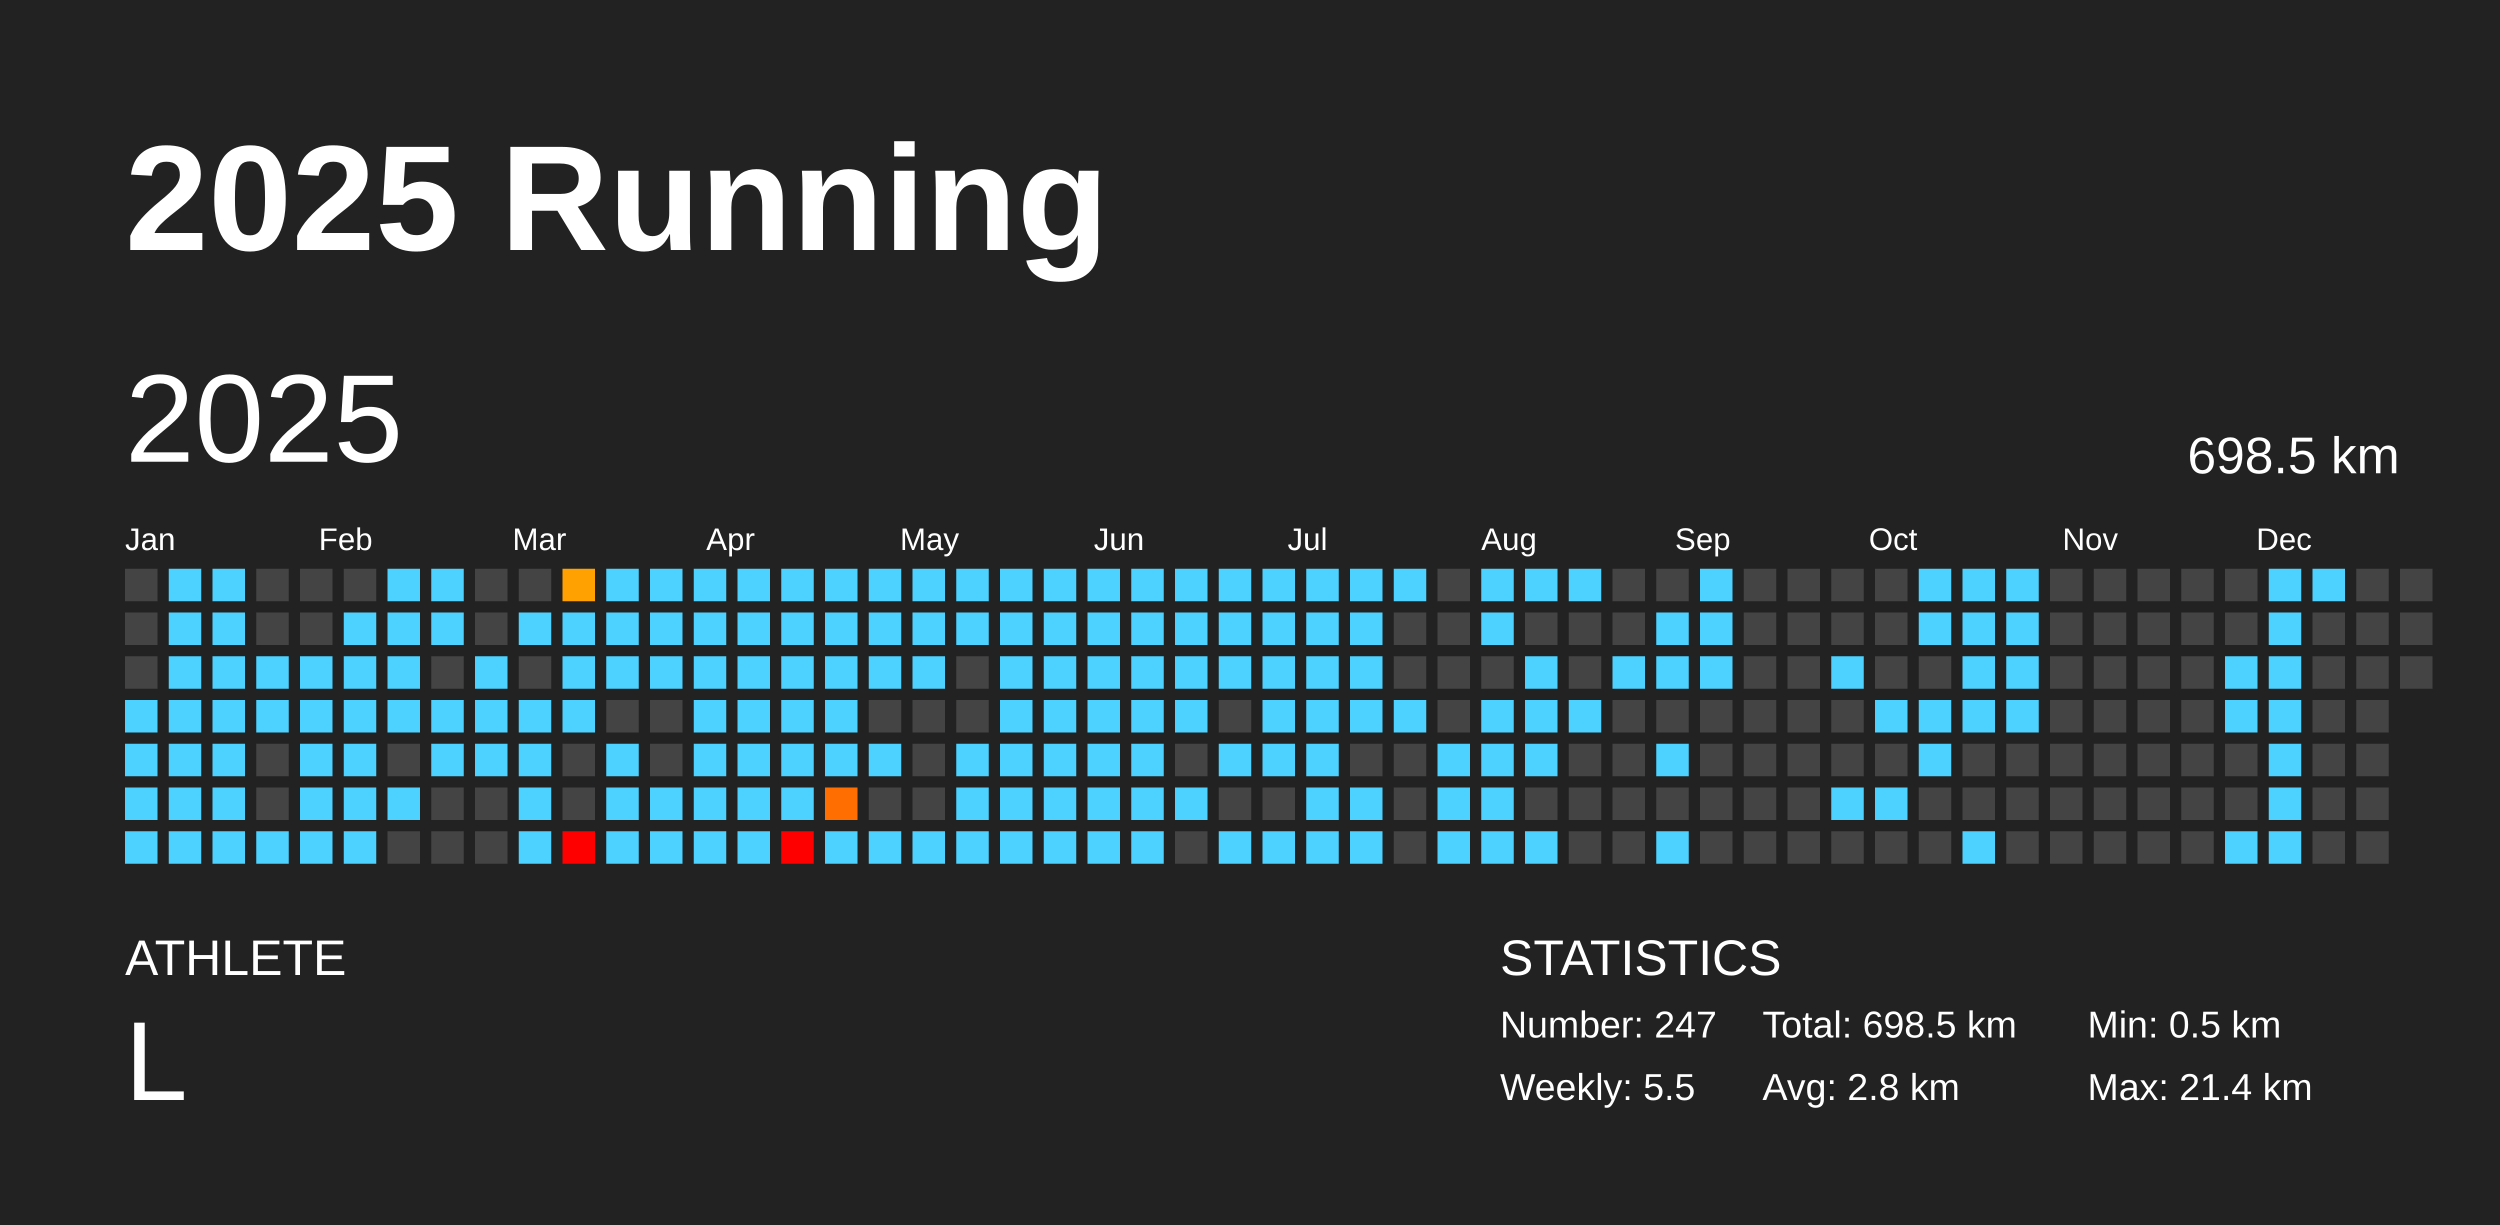
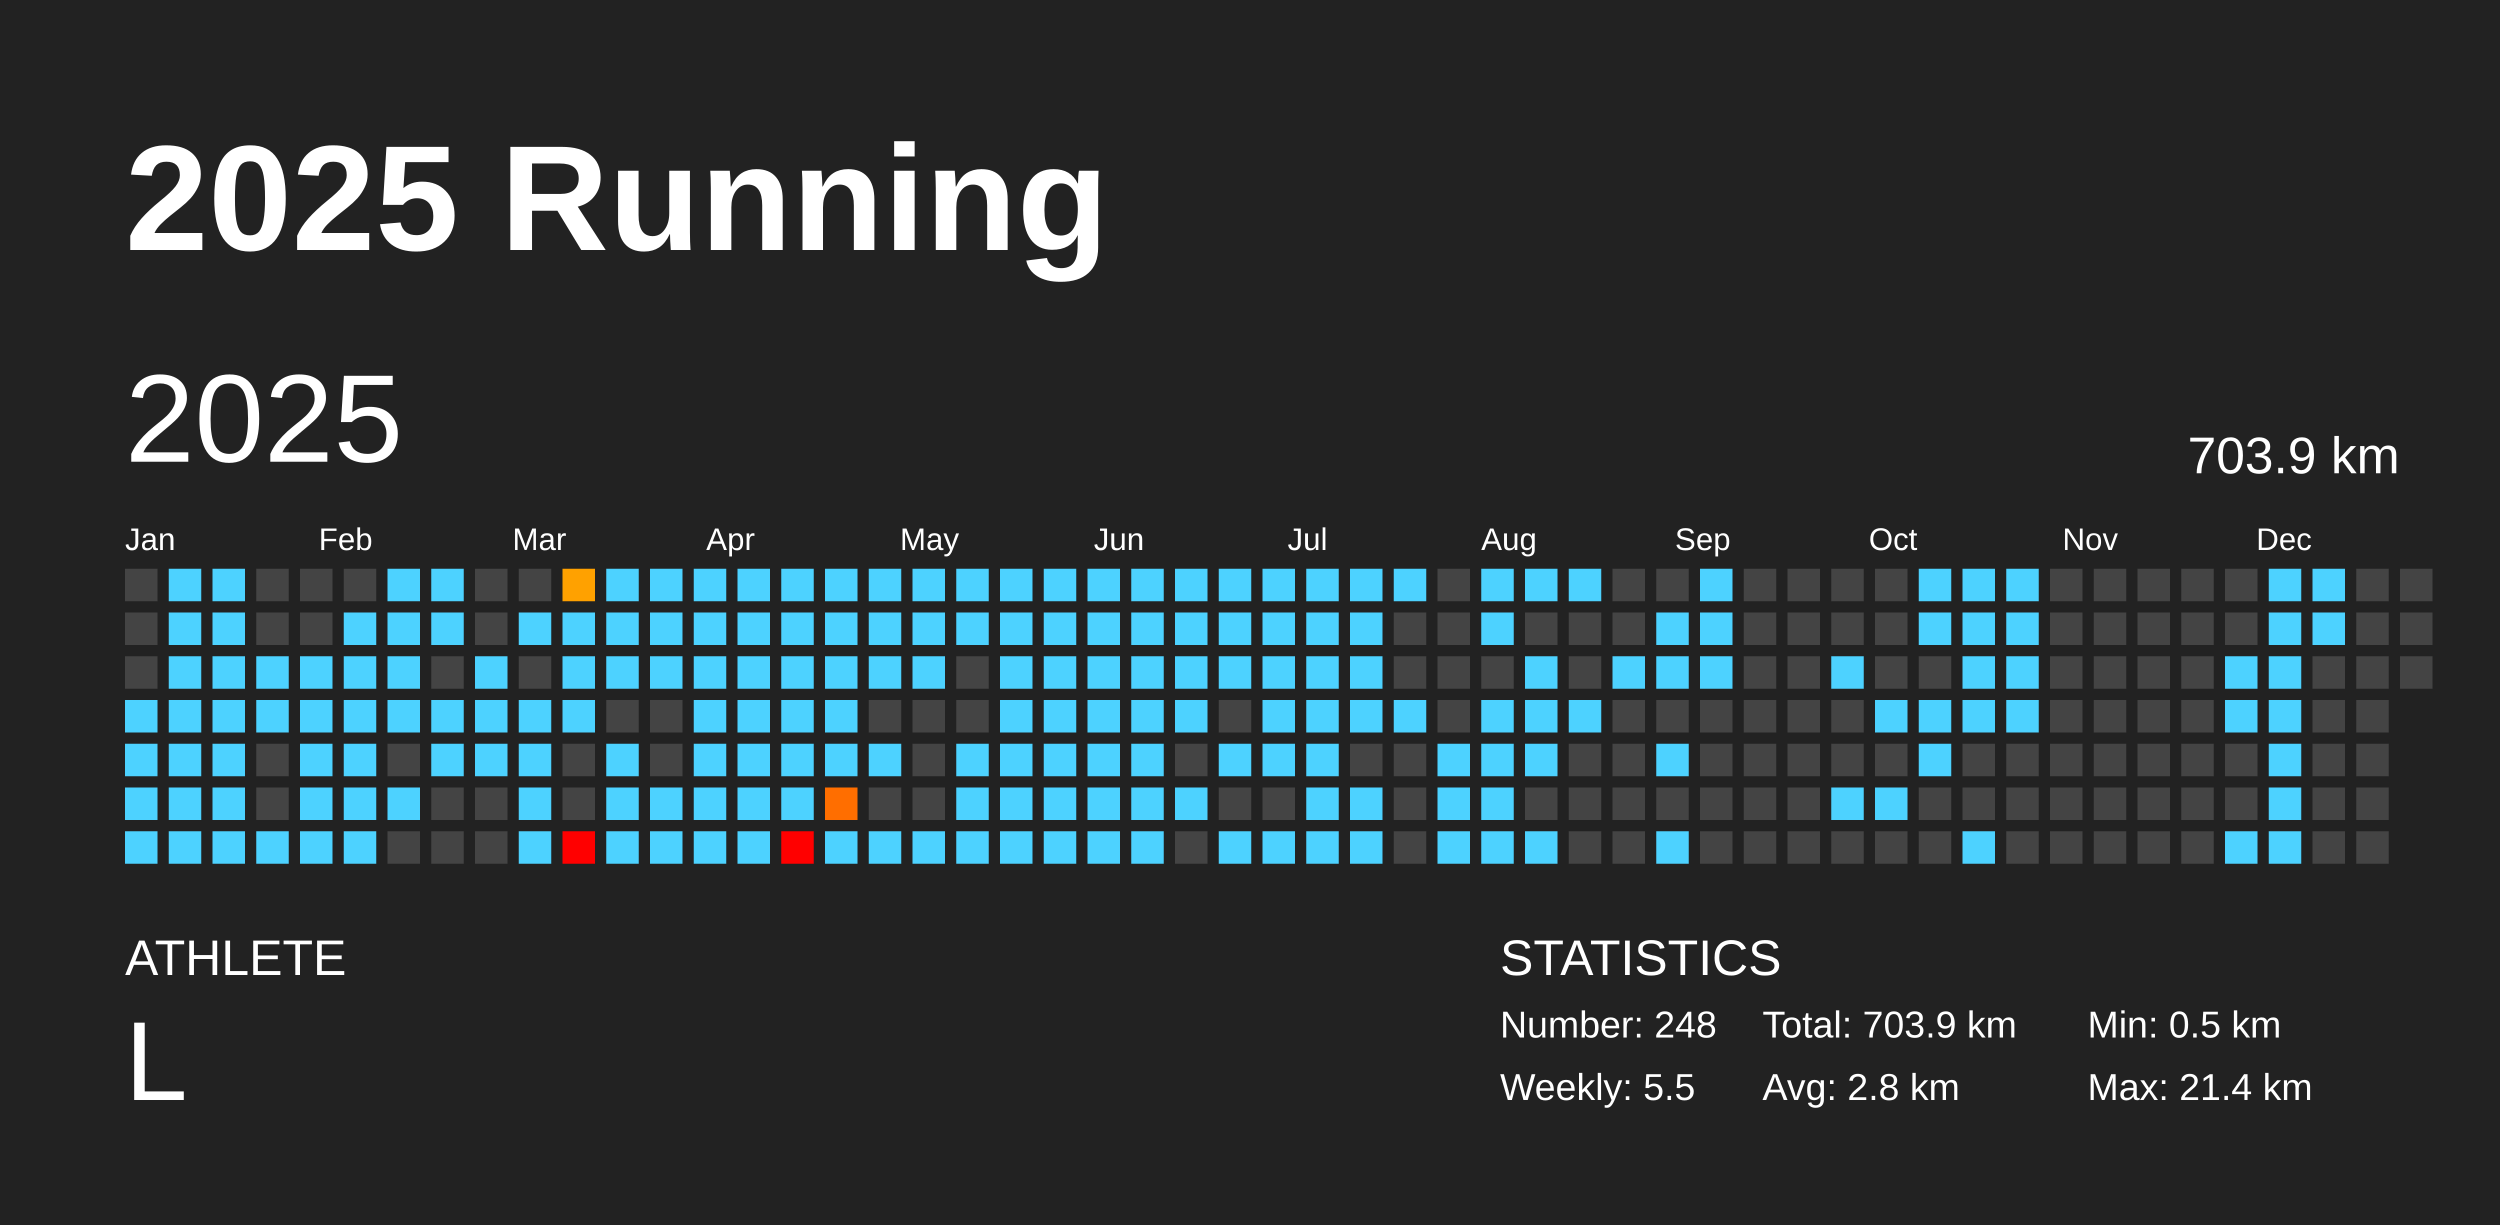
<svg xmlns="http://www.w3.org/2000/svg" baseProfile="full" height="98mm" version="1.1" viewBox="0,0,200,98" width="200mm">
  <defs />
  <rect fill="#222222" height="98" width="200" x="0" y="0" />
  <text fill="#FFFFFF" style="font-size:12px; font-family:Arial; font-weight:bold;" x="10" y="20">2025 Running</text>
  <text fill="#FFFFFF" style="font-size:4px; font-family:Arial" x="10" y="78">ATHLETE</text>
  <text fill="#FFFFFF" style="font-size:9px; font-family:Arial" x="10" y="88">L</text>
  <text fill="#FFFFFF" style="font-size:4px; font-family:Arial" x="120" y="78">STATISTICS</text>
-   <text fill="#FFFFFF" style="font-size:3px; font-family:Arial" x="120" y="83">Number: 247</text>
+   <text fill="#FFFFFF" style="font-size:3px; font-family:Arial" x="120" y="83">Number: 248</text>
  <text fill="#FFFFFF" style="font-size:3px; font-family:Arial" x="120" y="88">Weekly: 5.5</text>
-   <text fill="#FFFFFF" style="font-size:3px; font-family:Arial" x="141" y="83">Total: 698.5 km</text>
+   <text fill="#FFFFFF" style="font-size:3px; font-family:Arial" x="141" y="83">Total: 703.9 km</text>
  <text fill="#FFFFFF" style="font-size:3px; font-family:Arial" x="141" y="88">Avg: 2.8 km</text>
  <text fill="#FFFFFF" style="font-size:3px; font-family:Arial" x="167" y="83">Min: 0.5 km</text>
  <text fill="#FFFFFF" style="font-size:3px; font-family:Arial" x="167" y="88">Max: 21.4 km</text>
  <text dominant-baseline="hanging" fill="#FFFFFF" style="font-size:10.0px; font-family:Arial;" x="10" y="30">2025</text>
-   <text dominant-baseline="hanging" fill="#FFFFFF" style="font-size:4.125px; font-family:Arial;" x="175" y="35">698.5 km</text>
+   <text dominant-baseline="hanging" fill="#FFFFFF" style="font-size:4.125px; font-family:Arial;" x="175" y="35">703.9 km</text>
  <text fill="#FFFFFF" style="font-size:2.5px; font-family:Arial" x="10.0" y="44">Jan</text>
  <text fill="#FFFFFF" style="font-size:2.5px; font-family:Arial" x="25.5" y="44">Feb</text>
  <text fill="#FFFFFF" style="font-size:2.5px; font-family:Arial" x="41.0" y="44">Mar</text>
  <text fill="#FFFFFF" style="font-size:2.5px; font-family:Arial" x="56.5" y="44">Apr</text>
  <text fill="#FFFFFF" style="font-size:2.5px; font-family:Arial" x="72.0" y="44">May</text>
  <text fill="#FFFFFF" style="font-size:2.5px; font-family:Arial" x="87.5" y="44">Jun</text>
  <text fill="#FFFFFF" style="font-size:2.5px; font-family:Arial" x="103.0" y="44">Jul</text>
  <text fill="#FFFFFF" style="font-size:2.5px; font-family:Arial" x="118.5" y="44">Aug</text>
  <text fill="#FFFFFF" style="font-size:2.5px; font-family:Arial" x="134.0" y="44">Sep</text>
  <text fill="#FFFFFF" style="font-size:2.5px; font-family:Arial" x="149.5" y="44">Oct</text>
  <text fill="#FFFFFF" style="font-size:2.5px; font-family:Arial" x="165.0" y="44">Nov</text>
  <text fill="#FFFFFF" style="font-size:2.5px; font-family:Arial" x="180.5" y="44">Dec</text>
  <rect fill="#444444" height="2.6" width="2.6" x="10.0" y="45.5" />
  <rect fill="#444444" height="2.6" width="2.6" x="10.0" y="49.0" />
  <rect fill="#444444" height="2.6" width="2.6" x="10.0" y="52.5" />
  <rect fill="#4dd2ff" height="2.6" width="2.6" x="10.0" y="56.0" />
  <rect fill="#4dd2ff" height="2.6" width="2.6" x="10.0" y="59.5" />
  <rect fill="#4dd2ff" height="2.6" width="2.6" x="10.0" y="63.0" />
  <rect fill="#4dd2ff" height="2.6" width="2.6" x="10.0" y="66.5" />
  <rect fill="#4dd2ff" height="2.6" width="2.6" x="13.5" y="45.5" />
  <rect fill="#4dd2ff" height="2.6" width="2.6" x="13.5" y="49.0" />
  <rect fill="#4dd2ff" height="2.6" width="2.6" x="13.5" y="52.5" />
  <rect fill="#4dd2ff" height="2.6" width="2.6" x="13.5" y="56.0" />
  <rect fill="#4dd2ff" height="2.6" width="2.6" x="13.5" y="59.5" />
  <rect fill="#4dd2ff" height="2.6" width="2.6" x="13.5" y="63.0" />
  <rect fill="#4dd2ff" height="2.6" width="2.6" x="13.5" y="66.5" />
  <rect fill="#4dd2ff" height="2.6" width="2.6" x="17.0" y="45.5" />
  <rect fill="#4dd2ff" height="2.6" width="2.6" x="17.0" y="49.0" />
  <rect fill="#4dd2ff" height="2.6" width="2.6" x="17.0" y="52.5" />
  <rect fill="#4dd2ff" height="2.6" width="2.6" x="17.0" y="56.0" />
  <rect fill="#4dd2ff" height="2.6" width="2.6" x="17.0" y="59.5" />
  <rect fill="#4dd2ff" height="2.6" width="2.6" x="17.0" y="63.0" />
  <rect fill="#4dd2ff" height="2.6" width="2.6" x="17.0" y="66.5" />
  <rect fill="#444444" height="2.6" width="2.6" x="20.5" y="45.5" />
  <rect fill="#444444" height="2.6" width="2.6" x="20.5" y="49.0" />
  <rect fill="#4dd2ff" height="2.6" width="2.6" x="20.5" y="52.5" />
  <rect fill="#4dd2ff" height="2.6" width="2.6" x="20.5" y="56.0" />
  <rect fill="#444444" height="2.6" width="2.6" x="20.5" y="59.5" />
  <rect fill="#444444" height="2.6" width="2.6" x="20.5" y="63.0" />
  <rect fill="#4dd2ff" height="2.6" width="2.6" x="20.5" y="66.5" />
  <rect fill="#444444" height="2.6" width="2.6" x="24.0" y="45.5" />
  <rect fill="#444444" height="2.6" width="2.6" x="24.0" y="49.0" />
  <rect fill="#4dd2ff" height="2.6" width="2.6" x="24.0" y="52.5" />
  <rect fill="#4dd2ff" height="2.6" width="2.6" x="24.0" y="56.0" />
  <rect fill="#4dd2ff" height="2.6" width="2.6" x="24.0" y="59.5" />
  <rect fill="#4dd2ff" height="2.6" width="2.6" x="24.0" y="63.0" />
  <rect fill="#4dd2ff" height="2.6" width="2.6" x="24.0" y="66.5" />
  <rect fill="#444444" height="2.6" width="2.6" x="27.5" y="45.5" />
  <rect fill="#4dd2ff" height="2.6" width="2.6" x="27.5" y="49.0" />
  <rect fill="#4dd2ff" height="2.6" width="2.6" x="27.5" y="52.5" />
  <rect fill="#4dd2ff" height="2.6" width="2.6" x="27.5" y="56.0" />
  <rect fill="#4dd2ff" height="2.6" width="2.6" x="27.5" y="59.5" />
  <rect fill="#4dd2ff" height="2.6" width="2.6" x="27.5" y="63.0" />
  <rect fill="#4dd2ff" height="2.6" width="2.6" x="27.5" y="66.5" />
  <rect fill="#4dd2ff" height="2.6" width="2.6" x="31.0" y="45.5" />
  <rect fill="#4dd2ff" height="2.6" width="2.6" x="31.0" y="49.0" />
  <rect fill="#4dd2ff" height="2.6" width="2.6" x="31.0" y="52.5" />
  <rect fill="#4dd2ff" height="2.6" width="2.6" x="31.0" y="56.0" />
  <rect fill="#444444" height="2.6" width="2.6" x="31.0" y="59.5" />
  <rect fill="#4dd2ff" height="2.6" width="2.6" x="31.0" y="63.0" />
  <rect fill="#444444" height="2.6" width="2.6" x="31.0" y="66.5" />
  <rect fill="#4dd2ff" height="2.6" width="2.6" x="34.5" y="45.5" />
  <rect fill="#4dd2ff" height="2.6" width="2.6" x="34.5" y="49.0" />
  <rect fill="#444444" height="2.6" width="2.6" x="34.5" y="52.5" />
  <rect fill="#4dd2ff" height="2.6" width="2.6" x="34.5" y="56.0" />
  <rect fill="#4dd2ff" height="2.6" width="2.6" x="34.5" y="59.5" />
  <rect fill="#444444" height="2.6" width="2.6" x="34.5" y="63.0" />
  <rect fill="#444444" height="2.6" width="2.6" x="34.5" y="66.5" />
  <rect fill="#444444" height="2.6" width="2.6" x="38.0" y="45.5" />
  <rect fill="#444444" height="2.6" width="2.6" x="38.0" y="49.0" />
  <rect fill="#4dd2ff" height="2.6" width="2.6" x="38.0" y="52.5" />
  <rect fill="#4dd2ff" height="2.6" width="2.6" x="38.0" y="56.0" />
  <rect fill="#4dd2ff" height="2.6" width="2.6" x="38.0" y="59.5" />
  <rect fill="#444444" height="2.6" width="2.6" x="38.0" y="63.0" />
  <rect fill="#444444" height="2.6" width="2.6" x="38.0" y="66.5" />
  <rect fill="#444444" height="2.6" width="2.6" x="41.5" y="45.5" />
  <rect fill="#4dd2ff" height="2.6" width="2.6" x="41.5" y="49.0" />
  <rect fill="#444444" height="2.6" width="2.6" x="41.5" y="52.5" />
  <rect fill="#4dd2ff" height="2.6" width="2.6" x="41.5" y="56.0" />
  <rect fill="#4dd2ff" height="2.6" width="2.6" x="41.5" y="59.5" />
  <rect fill="#4dd2ff" height="2.6" width="2.6" x="41.5" y="63.0" />
  <rect fill="#4dd2ff" height="2.6" width="2.6" x="41.5" y="66.5" />
  <rect fill="#ffa100" height="2.6" width="2.6" x="45.0" y="45.5" />
  <rect fill="#4dd2ff" height="2.6" width="2.6" x="45.0" y="49.0" />
  <rect fill="#4dd2ff" height="2.6" width="2.6" x="45.0" y="52.5" />
  <rect fill="#4dd2ff" height="2.6" width="2.6" x="45.0" y="56.0" />
  <rect fill="#444444" height="2.6" width="2.6" x="45.0" y="59.5" />
  <rect fill="#444444" height="2.6" width="2.6" x="45.0" y="63.0" />
  <rect fill="red" height="2.6" width="2.6" x="45.0" y="66.5" />
  <rect fill="#4dd2ff" height="2.6" width="2.6" x="48.5" y="45.5" />
  <rect fill="#4dd2ff" height="2.6" width="2.6" x="48.5" y="49.0" />
  <rect fill="#4dd2ff" height="2.6" width="2.6" x="48.5" y="52.5" />
  <rect fill="#444444" height="2.6" width="2.6" x="48.5" y="56.0" />
  <rect fill="#4dd2ff" height="2.6" width="2.6" x="48.5" y="59.5" />
  <rect fill="#4dd2ff" height="2.6" width="2.6" x="48.5" y="63.0" />
  <rect fill="#4dd2ff" height="2.6" width="2.6" x="48.5" y="66.5" />
  <rect fill="#4dd2ff" height="2.6" width="2.6" x="52.0" y="45.5" />
  <rect fill="#4dd2ff" height="2.6" width="2.6" x="52.0" y="49.0" />
  <rect fill="#4dd2ff" height="2.6" width="2.6" x="52.0" y="52.5" />
  <rect fill="#444444" height="2.6" width="2.6" x="52.0" y="56.0" />
  <rect fill="#444444" height="2.6" width="2.6" x="52.0" y="59.5" />
  <rect fill="#4dd2ff" height="2.6" width="2.6" x="52.0" y="63.0" />
  <rect fill="#4dd2ff" height="2.6" width="2.6" x="52.0" y="66.5" />
  <rect fill="#4dd2ff" height="2.6" width="2.6" x="55.5" y="45.5" />
  <rect fill="#4dd2ff" height="2.6" width="2.6" x="55.5" y="49.0" />
  <rect fill="#4dd2ff" height="2.6" width="2.6" x="55.5" y="52.5" />
  <rect fill="#4dd2ff" height="2.6" width="2.6" x="55.5" y="56.0" />
  <rect fill="#4dd2ff" height="2.6" width="2.6" x="55.5" y="59.5" />
  <rect fill="#4dd2ff" height="2.6" width="2.6" x="55.5" y="63.0" />
  <rect fill="#4dd2ff" height="2.6" width="2.6" x="55.5" y="66.5" />
  <rect fill="#4dd2ff" height="2.6" width="2.6" x="59.0" y="45.5" />
  <rect fill="#4dd2ff" height="2.6" width="2.6" x="59.0" y="49.0" />
  <rect fill="#4dd2ff" height="2.6" width="2.6" x="59.0" y="52.5" />
  <rect fill="#4dd2ff" height="2.6" width="2.6" x="59.0" y="56.0" />
  <rect fill="#4dd2ff" height="2.6" width="2.6" x="59.0" y="59.5" />
  <rect fill="#4dd2ff" height="2.6" width="2.6" x="59.0" y="63.0" />
  <rect fill="#4dd2ff" height="2.6" width="2.6" x="59.0" y="66.5" />
  <rect fill="#4dd2ff" height="2.6" width="2.6" x="62.5" y="45.5" />
  <rect fill="#4dd2ff" height="2.6" width="2.6" x="62.5" y="49.0" />
  <rect fill="#4dd2ff" height="2.6" width="2.6" x="62.5" y="52.5" />
  <rect fill="#4dd2ff" height="2.6" width="2.6" x="62.5" y="56.0" />
  <rect fill="#4dd2ff" height="2.6" width="2.6" x="62.5" y="59.5" />
  <rect fill="#4dd2ff" height="2.6" width="2.6" x="62.5" y="63.0" />
  <rect fill="red" height="2.6" width="2.6" x="62.5" y="66.5" />
  <rect fill="#4dd2ff" height="2.6" width="2.6" x="66.0" y="45.5" />
  <rect fill="#4dd2ff" height="2.6" width="2.6" x="66.0" y="49.0" />
  <rect fill="#4dd2ff" height="2.6" width="2.6" x="66.0" y="52.5" />
  <rect fill="#4dd2ff" height="2.6" width="2.6" x="66.0" y="56.0" />
  <rect fill="#4dd2ff" height="2.6" width="2.6" x="66.0" y="59.5" />
  <rect fill="#ff6e00" height="2.6" width="2.6" x="66.0" y="63.0" />
  <rect fill="#4dd2ff" height="2.6" width="2.6" x="66.0" y="66.5" />
  <rect fill="#4dd2ff" height="2.6" width="2.6" x="69.5" y="45.5" />
  <rect fill="#4dd2ff" height="2.6" width="2.6" x="69.5" y="49.0" />
  <rect fill="#4dd2ff" height="2.6" width="2.6" x="69.5" y="52.5" />
  <rect fill="#444444" height="2.6" width="2.6" x="69.5" y="56.0" />
  <rect fill="#4dd2ff" height="2.6" width="2.6" x="69.5" y="59.5" />
  <rect fill="#444444" height="2.6" width="2.6" x="69.5" y="63.0" />
  <rect fill="#4dd2ff" height="2.6" width="2.6" x="69.5" y="66.5" />
  <rect fill="#4dd2ff" height="2.6" width="2.6" x="73.0" y="45.5" />
  <rect fill="#4dd2ff" height="2.6" width="2.6" x="73.0" y="49.0" />
  <rect fill="#4dd2ff" height="2.6" width="2.6" x="73.0" y="52.5" />
  <rect fill="#444444" height="2.6" width="2.6" x="73.0" y="56.0" />
  <rect fill="#444444" height="2.6" width="2.6" x="73.0" y="59.5" />
  <rect fill="#444444" height="2.6" width="2.6" x="73.0" y="63.0" />
  <rect fill="#4dd2ff" height="2.6" width="2.6" x="73.0" y="66.5" />
  <rect fill="#4dd2ff" height="2.6" width="2.6" x="76.5" y="45.5" />
  <rect fill="#4dd2ff" height="2.6" width="2.6" x="76.5" y="49.0" />
  <rect fill="#444444" height="2.6" width="2.6" x="76.5" y="52.5" />
  <rect fill="#444444" height="2.6" width="2.6" x="76.5" y="56.0" />
  <rect fill="#4dd2ff" height="2.6" width="2.6" x="76.5" y="59.5" />
  <rect fill="#4dd2ff" height="2.6" width="2.6" x="76.5" y="63.0" />
  <rect fill="#4dd2ff" height="2.6" width="2.6" x="76.5" y="66.5" />
  <rect fill="#4dd2ff" height="2.6" width="2.6" x="80.0" y="45.5" />
  <rect fill="#4dd2ff" height="2.6" width="2.6" x="80.0" y="49.0" />
  <rect fill="#4dd2ff" height="2.6" width="2.6" x="80.0" y="52.5" />
  <rect fill="#4dd2ff" height="2.6" width="2.6" x="80.0" y="56.0" />
  <rect fill="#4dd2ff" height="2.6" width="2.6" x="80.0" y="59.5" />
  <rect fill="#4dd2ff" height="2.6" width="2.6" x="80.0" y="63.0" />
  <rect fill="#4dd2ff" height="2.6" width="2.6" x="80.0" y="66.5" />
  <rect fill="#4dd2ff" height="2.6" width="2.6" x="83.5" y="45.5" />
  <rect fill="#4dd2ff" height="2.6" width="2.6" x="83.5" y="49.0" />
  <rect fill="#4dd2ff" height="2.6" width="2.6" x="83.5" y="52.5" />
  <rect fill="#4dd2ff" height="2.6" width="2.6" x="83.5" y="56.0" />
  <rect fill="#4dd2ff" height="2.6" width="2.6" x="83.5" y="59.5" />
  <rect fill="#4dd2ff" height="2.6" width="2.6" x="83.5" y="63.0" />
  <rect fill="#4dd2ff" height="2.6" width="2.6" x="83.5" y="66.5" />
  <rect fill="#4dd2ff" height="2.6" width="2.6" x="87.0" y="45.5" />
  <rect fill="#4dd2ff" height="2.6" width="2.6" x="87.0" y="49.0" />
  <rect fill="#4dd2ff" height="2.6" width="2.6" x="87.0" y="52.5" />
  <rect fill="#4dd2ff" height="2.6" width="2.6" x="87.0" y="56.0" />
  <rect fill="#4dd2ff" height="2.6" width="2.6" x="87.0" y="59.5" />
  <rect fill="#4dd2ff" height="2.6" width="2.6" x="87.0" y="63.0" />
  <rect fill="#4dd2ff" height="2.6" width="2.6" x="87.0" y="66.5" />
  <rect fill="#4dd2ff" height="2.6" width="2.6" x="90.5" y="45.5" />
  <rect fill="#4dd2ff" height="2.6" width="2.6" x="90.5" y="49.0" />
  <rect fill="#4dd2ff" height="2.6" width="2.6" x="90.5" y="52.5" />
  <rect fill="#4dd2ff" height="2.6" width="2.6" x="90.5" y="56.0" />
  <rect fill="#4dd2ff" height="2.6" width="2.6" x="90.5" y="59.5" />
  <rect fill="#4dd2ff" height="2.6" width="2.6" x="90.5" y="63.0" />
  <rect fill="#4dd2ff" height="2.6" width="2.6" x="90.5" y="66.5" />
  <rect fill="#4dd2ff" height="2.6" width="2.6" x="94.0" y="45.5" />
  <rect fill="#4dd2ff" height="2.6" width="2.6" x="94.0" y="49.0" />
  <rect fill="#4dd2ff" height="2.6" width="2.6" x="94.0" y="52.5" />
  <rect fill="#4dd2ff" height="2.6" width="2.6" x="94.0" y="56.0" />
  <rect fill="#444444" height="2.6" width="2.6" x="94.0" y="59.5" />
  <rect fill="#4dd2ff" height="2.6" width="2.6" x="94.0" y="63.0" />
  <rect fill="#444444" height="2.6" width="2.6" x="94.0" y="66.5" />
  <rect fill="#4dd2ff" height="2.6" width="2.6" x="97.5" y="45.5" />
  <rect fill="#4dd2ff" height="2.6" width="2.6" x="97.5" y="49.0" />
  <rect fill="#4dd2ff" height="2.6" width="2.6" x="97.5" y="52.5" />
  <rect fill="#444444" height="2.6" width="2.6" x="97.5" y="56.0" />
  <rect fill="#4dd2ff" height="2.6" width="2.6" x="97.5" y="59.5" />
  <rect fill="#444444" height="2.6" width="2.6" x="97.5" y="63.0" />
  <rect fill="#4dd2ff" height="2.6" width="2.6" x="97.5" y="66.5" />
  <rect fill="#4dd2ff" height="2.6" width="2.6" x="101.0" y="45.5" />
  <rect fill="#4dd2ff" height="2.6" width="2.6" x="101.0" y="49.0" />
  <rect fill="#4dd2ff" height="2.6" width="2.6" x="101.0" y="52.5" />
  <rect fill="#4dd2ff" height="2.6" width="2.6" x="101.0" y="56.0" />
  <rect fill="#4dd2ff" height="2.6" width="2.6" x="101.0" y="59.5" />
  <rect fill="#444444" height="2.6" width="2.6" x="101.0" y="63.0" />
  <rect fill="#4dd2ff" height="2.6" width="2.6" x="101.0" y="66.5" />
  <rect fill="#4dd2ff" height="2.6" width="2.6" x="104.5" y="45.5" />
  <rect fill="#4dd2ff" height="2.6" width="2.6" x="104.5" y="49.0" />
  <rect fill="#4dd2ff" height="2.6" width="2.6" x="104.5" y="52.5" />
  <rect fill="#4dd2ff" height="2.6" width="2.6" x="104.5" y="56.0" />
  <rect fill="#4dd2ff" height="2.6" width="2.6" x="104.5" y="59.5" />
  <rect fill="#4dd2ff" height="2.6" width="2.6" x="104.5" y="63.0" />
  <rect fill="#4dd2ff" height="2.6" width="2.6" x="104.5" y="66.5" />
  <rect fill="#4dd2ff" height="2.6" width="2.6" x="108.0" y="45.5" />
  <rect fill="#4dd2ff" height="2.6" width="2.6" x="108.0" y="49.0" />
  <rect fill="#4dd2ff" height="2.6" width="2.6" x="108.0" y="52.5" />
  <rect fill="#4dd2ff" height="2.6" width="2.6" x="108.0" y="56.0" />
  <rect fill="#444444" height="2.6" width="2.6" x="108.0" y="59.5" />
  <rect fill="#4dd2ff" height="2.6" width="2.6" x="108.0" y="63.0" />
  <rect fill="#4dd2ff" height="2.6" width="2.6" x="108.0" y="66.5" />
  <rect fill="#4dd2ff" height="2.6" width="2.6" x="111.5" y="45.5" />
  <rect fill="#444444" height="2.6" width="2.6" x="111.5" y="49.0" />
  <rect fill="#444444" height="2.6" width="2.6" x="111.5" y="52.5" />
  <rect fill="#4dd2ff" height="2.6" width="2.6" x="111.5" y="56.0" />
  <rect fill="#444444" height="2.6" width="2.6" x="111.5" y="59.5" />
  <rect fill="#444444" height="2.6" width="2.6" x="111.5" y="63.0" />
  <rect fill="#444444" height="2.6" width="2.6" x="111.5" y="66.5" />
  <rect fill="#444444" height="2.6" width="2.6" x="115.0" y="45.5" />
  <rect fill="#444444" height="2.6" width="2.6" x="115.0" y="49.0" />
  <rect fill="#444444" height="2.6" width="2.6" x="115.0" y="52.5" />
  <rect fill="#444444" height="2.6" width="2.6" x="115.0" y="56.0" />
  <rect fill="#4dd2ff" height="2.6" width="2.6" x="115.0" y="59.5" />
  <rect fill="#4dd2ff" height="2.6" width="2.6" x="115.0" y="63.0" />
  <rect fill="#4dd2ff" height="2.6" width="2.6" x="115.0" y="66.5" />
  <rect fill="#4dd2ff" height="2.6" width="2.6" x="118.5" y="45.5" />
  <rect fill="#4dd2ff" height="2.6" width="2.6" x="118.5" y="49.0" />
  <rect fill="#444444" height="2.6" width="2.6" x="118.5" y="52.5" />
  <rect fill="#4dd2ff" height="2.6" width="2.6" x="118.5" y="56.0" />
  <rect fill="#4dd2ff" height="2.6" width="2.6" x="118.5" y="59.5" />
  <rect fill="#4dd2ff" height="2.6" width="2.6" x="118.5" y="63.0" />
  <rect fill="#4dd2ff" height="2.6" width="2.6" x="118.5" y="66.5" />
  <rect fill="#4dd2ff" height="2.6" width="2.6" x="122.0" y="45.5" />
  <rect fill="#444444" height="2.6" width="2.6" x="122.0" y="49.0" />
  <rect fill="#4dd2ff" height="2.6" width="2.6" x="122.0" y="52.5" />
  <rect fill="#4dd2ff" height="2.6" width="2.6" x="122.0" y="56.0" />
  <rect fill="#4dd2ff" height="2.6" width="2.6" x="122.0" y="59.5" />
  <rect fill="#444444" height="2.6" width="2.6" x="122.0" y="63.0" />
  <rect fill="#4dd2ff" height="2.6" width="2.6" x="122.0" y="66.5" />
  <rect fill="#4dd2ff" height="2.6" width="2.6" x="125.5" y="45.5" />
  <rect fill="#444444" height="2.6" width="2.6" x="125.5" y="49.0" />
  <rect fill="#444444" height="2.6" width="2.6" x="125.5" y="52.5" />
  <rect fill="#4dd2ff" height="2.6" width="2.6" x="125.5" y="56.0" />
  <rect fill="#444444" height="2.6" width="2.6" x="125.5" y="59.5" />
  <rect fill="#444444" height="2.6" width="2.6" x="125.5" y="63.0" />
  <rect fill="#444444" height="2.6" width="2.6" x="125.5" y="66.5" />
  <rect fill="#444444" height="2.6" width="2.6" x="129.0" y="45.5" />
  <rect fill="#444444" height="2.6" width="2.6" x="129.0" y="49.0" />
  <rect fill="#4dd2ff" height="2.6" width="2.6" x="129.0" y="52.5" />
  <rect fill="#444444" height="2.6" width="2.6" x="129.0" y="56.0" />
  <rect fill="#444444" height="2.6" width="2.6" x="129.0" y="59.5" />
  <rect fill="#444444" height="2.6" width="2.6" x="129.0" y="63.0" />
  <rect fill="#444444" height="2.6" width="2.6" x="129.0" y="66.5" />
  <rect fill="#444444" height="2.6" width="2.6" x="132.5" y="45.5" />
  <rect fill="#4dd2ff" height="2.6" width="2.6" x="132.5" y="49.0" />
  <rect fill="#4dd2ff" height="2.6" width="2.6" x="132.5" y="52.5" />
  <rect fill="#444444" height="2.6" width="2.6" x="132.5" y="56.0" />
  <rect fill="#4dd2ff" height="2.6" width="2.6" x="132.5" y="59.5" />
  <rect fill="#444444" height="2.6" width="2.6" x="132.5" y="63.0" />
  <rect fill="#4dd2ff" height="2.6" width="2.6" x="132.5" y="66.5" />
  <rect fill="#4dd2ff" height="2.6" width="2.6" x="136.0" y="45.5" />
  <rect fill="#4dd2ff" height="2.6" width="2.6" x="136.0" y="49.0" />
  <rect fill="#4dd2ff" height="2.6" width="2.6" x="136.0" y="52.5" />
  <rect fill="#444444" height="2.6" width="2.6" x="136.0" y="56.0" />
  <rect fill="#444444" height="2.6" width="2.6" x="136.0" y="59.5" />
  <rect fill="#444444" height="2.6" width="2.6" x="136.0" y="63.0" />
  <rect fill="#444444" height="2.6" width="2.6" x="136.0" y="66.5" />
  <rect fill="#444444" height="2.6" width="2.6" x="139.5" y="45.5" />
  <rect fill="#444444" height="2.6" width="2.6" x="139.5" y="49.0" />
  <rect fill="#444444" height="2.6" width="2.6" x="139.5" y="52.5" />
  <rect fill="#444444" height="2.6" width="2.6" x="139.5" y="56.0" />
  <rect fill="#444444" height="2.6" width="2.6" x="139.5" y="59.5" />
  <rect fill="#444444" height="2.6" width="2.6" x="139.5" y="63.0" />
  <rect fill="#444444" height="2.6" width="2.6" x="139.5" y="66.5" />
  <rect fill="#444444" height="2.6" width="2.6" x="143.0" y="45.5" />
  <rect fill="#444444" height="2.6" width="2.6" x="143.0" y="49.0" />
  <rect fill="#444444" height="2.6" width="2.6" x="143.0" y="52.5" />
  <rect fill="#444444" height="2.6" width="2.6" x="143.0" y="56.0" />
  <rect fill="#444444" height="2.6" width="2.6" x="143.0" y="59.5" />
  <rect fill="#444444" height="2.6" width="2.6" x="143.0" y="63.0" />
  <rect fill="#444444" height="2.6" width="2.6" x="143.0" y="66.5" />
  <rect fill="#444444" height="2.6" width="2.6" x="146.5" y="45.5" />
  <rect fill="#444444" height="2.6" width="2.6" x="146.5" y="49.0" />
  <rect fill="#4dd2ff" height="2.6" width="2.6" x="146.5" y="52.5" />
  <rect fill="#444444" height="2.6" width="2.6" x="146.5" y="56.0" />
  <rect fill="#444444" height="2.6" width="2.6" x="146.5" y="59.5" />
  <rect fill="#4dd2ff" height="2.6" width="2.6" x="146.5" y="63.0" />
  <rect fill="#444444" height="2.6" width="2.6" x="146.5" y="66.5" />
  <rect fill="#444444" height="2.6" width="2.6" x="150.0" y="45.5" />
  <rect fill="#444444" height="2.6" width="2.6" x="150.0" y="49.0" />
  <rect fill="#444444" height="2.6" width="2.6" x="150.0" y="52.5" />
  <rect fill="#4dd2ff" height="2.6" width="2.6" x="150.0" y="56.0" />
  <rect fill="#444444" height="2.6" width="2.6" x="150.0" y="59.5" />
  <rect fill="#4dd2ff" height="2.6" width="2.6" x="150.0" y="63.0" />
  <rect fill="#444444" height="2.6" width="2.6" x="150.0" y="66.5" />
  <rect fill="#4dd2ff" height="2.6" width="2.6" x="153.5" y="45.5" />
  <rect fill="#4dd2ff" height="2.6" width="2.6" x="153.5" y="49.0" />
  <rect fill="#444444" height="2.6" width="2.6" x="153.5" y="52.5" />
  <rect fill="#4dd2ff" height="2.6" width="2.6" x="153.5" y="56.0" />
  <rect fill="#4dd2ff" height="2.6" width="2.6" x="153.5" y="59.5" />
  <rect fill="#444444" height="2.6" width="2.6" x="153.5" y="63.0" />
  <rect fill="#444444" height="2.6" width="2.6" x="153.5" y="66.5" />
  <rect fill="#4dd2ff" height="2.6" width="2.6" x="157.0" y="45.5" />
  <rect fill="#4dd2ff" height="2.6" width="2.6" x="157.0" y="49.0" />
  <rect fill="#4dd2ff" height="2.6" width="2.6" x="157.0" y="52.5" />
  <rect fill="#4dd2ff" height="2.6" width="2.6" x="157.0" y="56.0" />
  <rect fill="#444444" height="2.6" width="2.6" x="157.0" y="59.5" />
  <rect fill="#444444" height="2.6" width="2.6" x="157.0" y="63.0" />
  <rect fill="#4dd2ff" height="2.6" width="2.6" x="157.0" y="66.5" />
  <rect fill="#4dd2ff" height="2.6" width="2.6" x="160.5" y="45.5" />
  <rect fill="#4dd2ff" height="2.6" width="2.6" x="160.5" y="49.0" />
  <rect fill="#4dd2ff" height="2.6" width="2.6" x="160.5" y="52.5" />
  <rect fill="#4dd2ff" height="2.6" width="2.6" x="160.5" y="56.0" />
  <rect fill="#444444" height="2.6" width="2.6" x="160.5" y="59.5" />
  <rect fill="#444444" height="2.6" width="2.6" x="160.5" y="63.0" />
  <rect fill="#444444" height="2.6" width="2.6" x="160.5" y="66.5" />
  <rect fill="#444444" height="2.6" width="2.6" x="164.0" y="45.5" />
  <rect fill="#444444" height="2.6" width="2.6" x="164.0" y="49.0" />
  <rect fill="#444444" height="2.6" width="2.6" x="164.0" y="52.5" />
  <rect fill="#444444" height="2.6" width="2.6" x="164.0" y="56.0" />
  <rect fill="#444444" height="2.6" width="2.6" x="164.0" y="59.5" />
  <rect fill="#444444" height="2.6" width="2.6" x="164.0" y="63.0" />
  <rect fill="#444444" height="2.6" width="2.6" x="164.0" y="66.5" />
  <rect fill="#444444" height="2.6" width="2.6" x="167.5" y="45.5" />
  <rect fill="#444444" height="2.6" width="2.6" x="167.5" y="49.0" />
  <rect fill="#444444" height="2.6" width="2.6" x="167.5" y="52.5" />
  <rect fill="#444444" height="2.6" width="2.6" x="167.5" y="56.0" />
  <rect fill="#444444" height="2.6" width="2.6" x="167.5" y="59.5" />
  <rect fill="#444444" height="2.6" width="2.6" x="167.5" y="63.0" />
  <rect fill="#444444" height="2.6" width="2.6" x="167.5" y="66.5" />
  <rect fill="#444444" height="2.6" width="2.6" x="171.0" y="45.5" />
  <rect fill="#444444" height="2.6" width="2.6" x="171.0" y="49.0" />
  <rect fill="#444444" height="2.6" width="2.6" x="171.0" y="52.5" />
  <rect fill="#444444" height="2.6" width="2.6" x="171.0" y="56.0" />
  <rect fill="#444444" height="2.6" width="2.6" x="171.0" y="59.5" />
  <rect fill="#444444" height="2.6" width="2.6" x="171.0" y="63.0" />
  <rect fill="#444444" height="2.6" width="2.6" x="171.0" y="66.5" />
  <rect fill="#444444" height="2.6" width="2.6" x="174.5" y="45.5" />
  <rect fill="#444444" height="2.6" width="2.6" x="174.5" y="49.0" />
  <rect fill="#444444" height="2.6" width="2.6" x="174.5" y="52.5" />
  <rect fill="#444444" height="2.6" width="2.6" x="174.5" y="56.0" />
  <rect fill="#444444" height="2.6" width="2.6" x="174.5" y="59.5" />
  <rect fill="#444444" height="2.6" width="2.6" x="174.5" y="63.0" />
  <rect fill="#444444" height="2.6" width="2.6" x="174.5" y="66.5" />
  <rect fill="#444444" height="2.6" width="2.6" x="178.0" y="45.5" />
  <rect fill="#444444" height="2.6" width="2.6" x="178.0" y="49.0" />
  <rect fill="#4dd2ff" height="2.6" width="2.6" x="178.0" y="52.5" />
  <rect fill="#4dd2ff" height="2.6" width="2.6" x="178.0" y="56.0" />
  <rect fill="#444444" height="2.6" width="2.6" x="178.0" y="59.5" />
  <rect fill="#444444" height="2.6" width="2.6" x="178.0" y="63.0" />
  <rect fill="#4dd2ff" height="2.6" width="2.6" x="178.0" y="66.5" />
  <rect fill="#4dd2ff" height="2.6" width="2.6" x="181.5" y="45.5" />
  <rect fill="#4dd2ff" height="2.6" width="2.6" x="181.5" y="49.0" />
  <rect fill="#4dd2ff" height="2.6" width="2.6" x="181.5" y="52.5" />
  <rect fill="#4dd2ff" height="2.6" width="2.6" x="181.5" y="56.0" />
  <rect fill="#4dd2ff" height="2.6" width="2.6" x="181.5" y="59.5" />
  <rect fill="#4dd2ff" height="2.6" width="2.6" x="181.5" y="63.0" />
  <rect fill="#4dd2ff" height="2.6" width="2.6" x="181.5" y="66.5" />
  <rect fill="#4dd2ff" height="2.6" width="2.6" x="185.0" y="45.5" />
-   <rect fill="#444444" height="2.6" width="2.6" x="185.0" y="49.0" />
+   <rect fill="#4dd2ff" height="2.6" width="2.6" x="185.0" y="49.0" />
  <rect fill="#444444" height="2.6" width="2.6" x="185.0" y="52.5" />
  <rect fill="#444444" height="2.6" width="2.6" x="185.0" y="56.0" />
  <rect fill="#444444" height="2.6" width="2.6" x="185.0" y="59.5" />
  <rect fill="#444444" height="2.6" width="2.6" x="185.0" y="63.0" />
  <rect fill="#444444" height="2.6" width="2.6" x="185.0" y="66.5" />
  <rect fill="#444444" height="2.6" width="2.6" x="188.5" y="45.5" />
  <rect fill="#444444" height="2.6" width="2.6" x="188.5" y="49.0" />
  <rect fill="#444444" height="2.6" width="2.6" x="188.5" y="52.5" />
  <rect fill="#444444" height="2.6" width="2.6" x="188.5" y="56.0" />
  <rect fill="#444444" height="2.6" width="2.6" x="188.5" y="59.5" />
  <rect fill="#444444" height="2.6" width="2.6" x="188.5" y="63.0" />
  <rect fill="#444444" height="2.6" width="2.6" x="188.5" y="66.5" />
  <rect fill="#444444" height="2.6" width="2.6" x="192.0" y="45.5" />
  <rect fill="#444444" height="2.6" width="2.6" x="192.0" y="49.0" />
  <rect fill="#444444" height="2.6" width="2.6" x="192.0" y="52.5" />
</svg>
